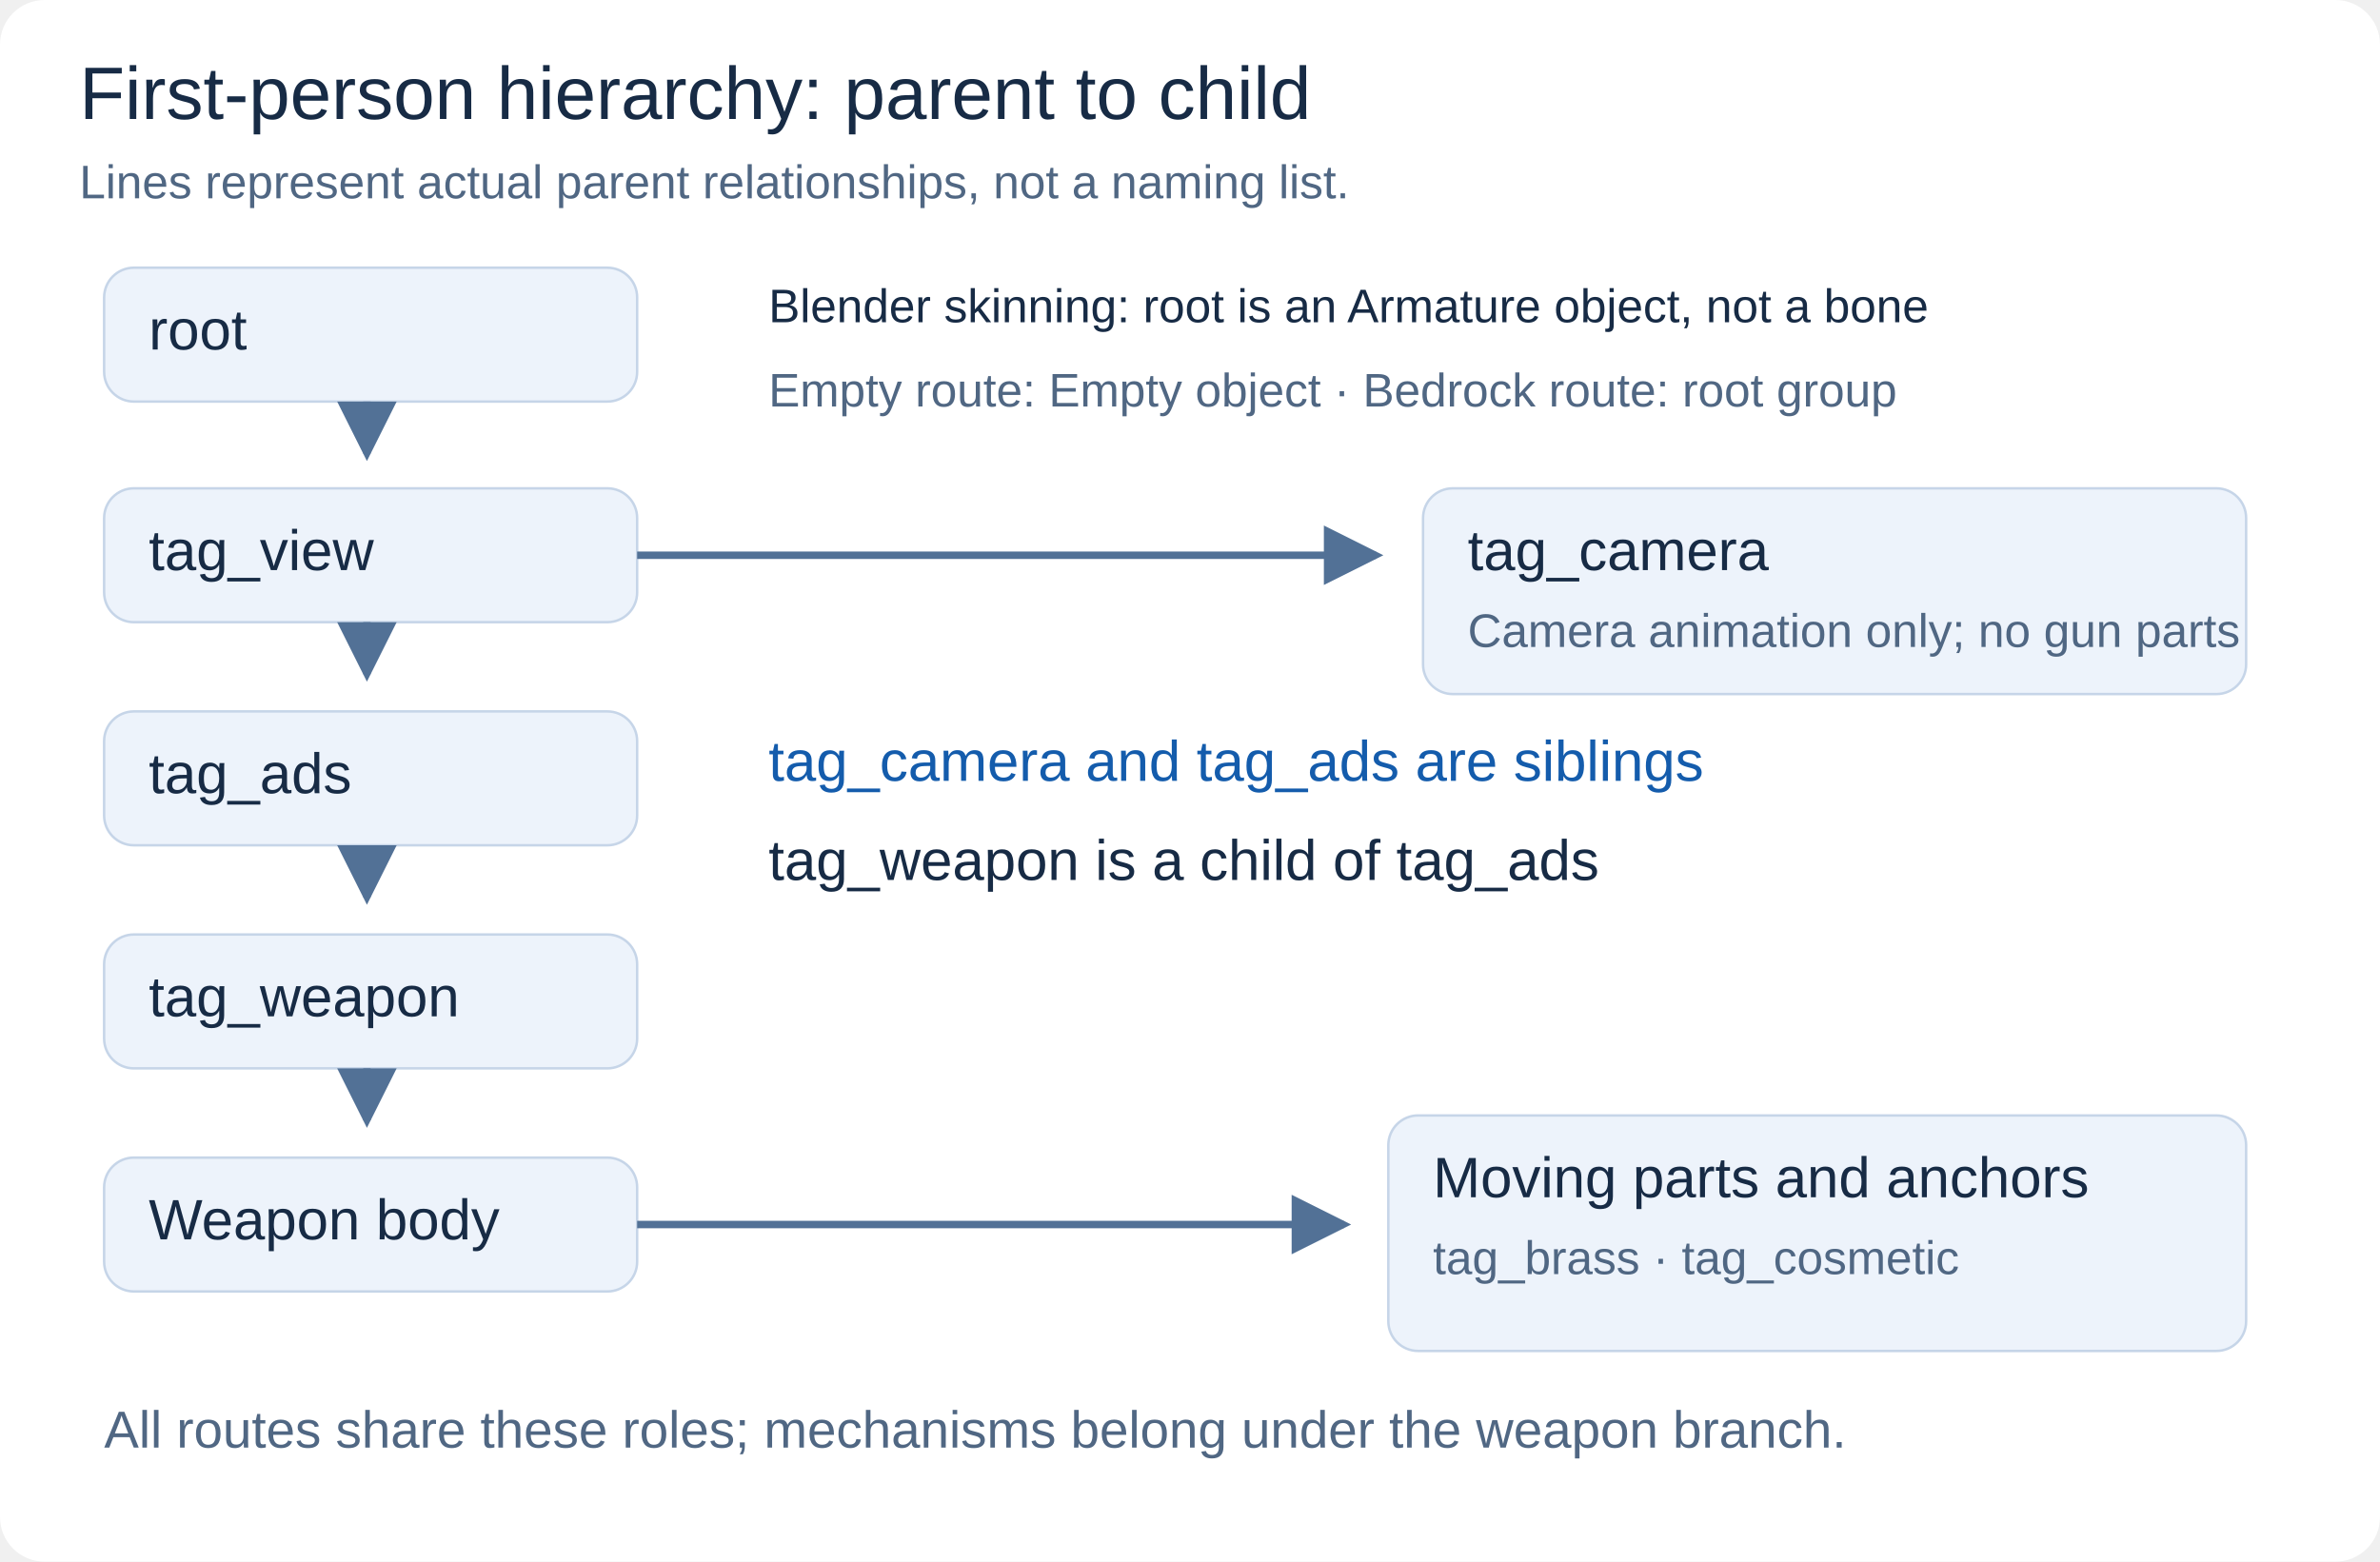
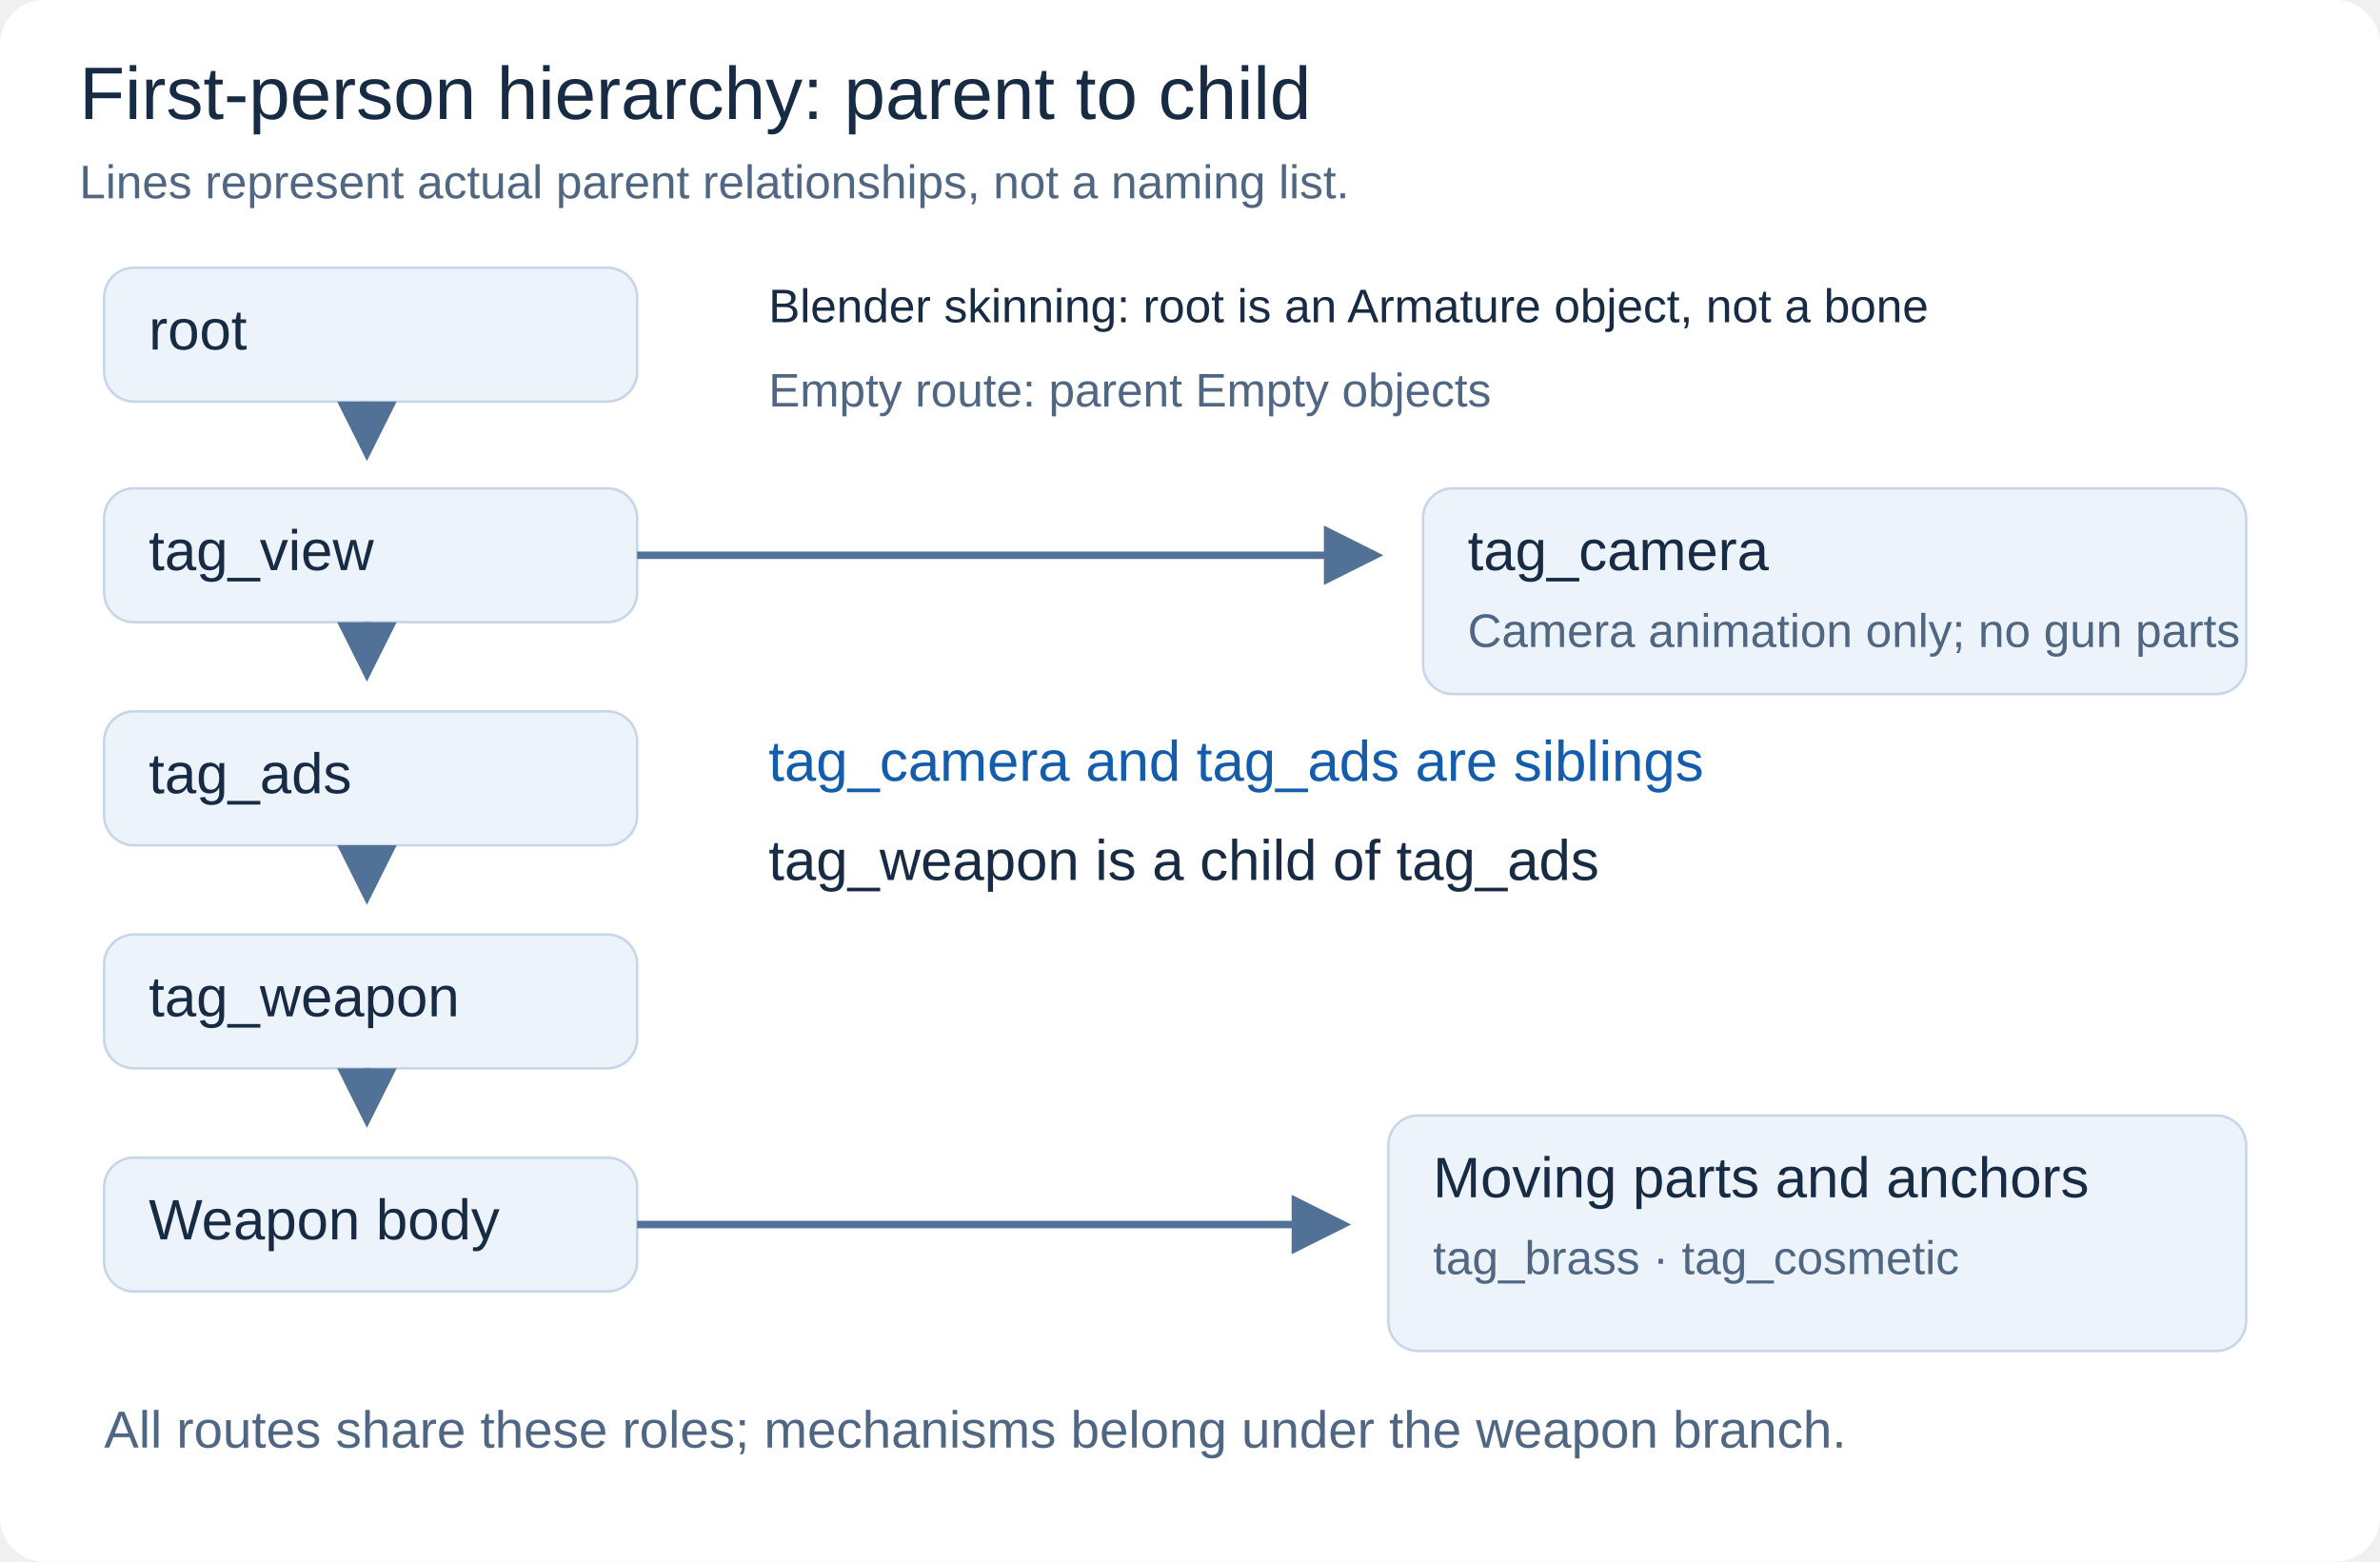
<svg xmlns="http://www.w3.org/2000/svg" viewBox="0 0 960 630" role="img" aria-labelledby="title desc">
  <defs>
    <marker id="arrow" markerWidth="8" markerHeight="8" refX="7" refY="4" orient="auto">
      <path d="M0 0 L8 4 L0 8" fill="#527196" />
    </marker>
  </defs>
  <style>text{font-family:Arial,'Microsoft YaHei',sans-serif;fill:#172b45}.muted{fill:#506783}.accent{fill:#145cac}.good{fill:#17643d}.bad{fill:#a83232}</style>
  <rect width="960" height="630" rx="18" fill="#fff" />
  <text x="32" y="48" class="text" font-size="30">First-person hierarchy: parent to child</text>
  <text x="32" y="80" class="muted" font-size="19">Lines represent actual parent relationships, not a naming list.</text>
  <rect x="42" y="108" width="215" height="54" rx="12" fill="#edf3fb" stroke="#c6d5e8" />
  <text x="60" y="141" class="text" font-size="23">root</text>
  <path d="M148 162 L148 183" fill="none" stroke="#527196" stroke-width="3" marker-end="url(#arrow)" />
  <rect x="42" y="197" width="215" height="54" rx="12" fill="#edf3fb" stroke="#c6d5e8" />
  <text x="60" y="230" class="text" font-size="23">tag_view</text>
  <path d="M257 224 L555 224" fill="none" stroke="#527196" stroke-width="3" marker-end="url(#arrow)" />
  <rect x="574" y="197" width="332" height="83" rx="12" fill="#edf3fb" stroke="#c6d5e8" />
  <text x="592" y="230" class="text" font-size="23">tag_camera</text>
  <text x="592" y="261" class="muted" font-size="19">Camera animation only; no gun parts</text>
  <path d="M148 251 L148 272" fill="none" stroke="#527196" stroke-width="3" marker-end="url(#arrow)" />
  <rect x="42" y="287" width="215" height="54" rx="12" fill="#edf3fb" stroke="#c6d5e8" />
  <text x="60" y="320" class="text" font-size="23">tag_ads</text>
  <path d="M148 341 L148 362" fill="none" stroke="#527196" stroke-width="3" marker-end="url(#arrow)" />
  <rect x="42" y="377" width="215" height="54" rx="12" fill="#edf3fb" stroke="#c6d5e8" />
  <text x="60" y="410" class="text" font-size="23">tag_weapon</text>
  <path d="M148 431 L148 452" fill="none" stroke="#527196" stroke-width="3" marker-end="url(#arrow)" />
  <rect x="42" y="467" width="215" height="54" rx="12" fill="#edf3fb" stroke="#c6d5e8" />
  <text x="60" y="500" class="text" font-size="23">Weapon body</text>
  <text x="310" y="315" class="accent" font-size="23">tag_camera and tag_ads are siblings</text>
  <text x="310" y="355" class="text" font-size="23">tag_weapon is a child of tag_ads</text>
  <path d="M257 494 L542 494" fill="none" stroke="#527196" stroke-width="3" marker-end="url(#arrow)" />
  <rect x="560" y="450" width="346" height="95" rx="12" fill="#edf3fb" stroke="#c6d5e8" />
  <text x="578" y="483" class="text" font-size="23">Moving parts and anchors</text>
  <text x="578" y="514" class="muted" font-size="19">tag_brass · tag_cosmetic</text>
  <text x="42" y="584" class="muted" font-size="21">All routes share these roles; mechanisms belong under the weapon branch.</text>
  <text x="310" y="130" class="text" font-size="19">Blender skinning: root is an Armature object, not a bone</text>
-   <text x="310" y="164" class="muted" font-size="19">Empty route: Empty object · Bedrock route: root group</text>
+   <text x="310" y="164" class="muted" font-size="19">Empty route: parent Empty objects</text>
</svg>
